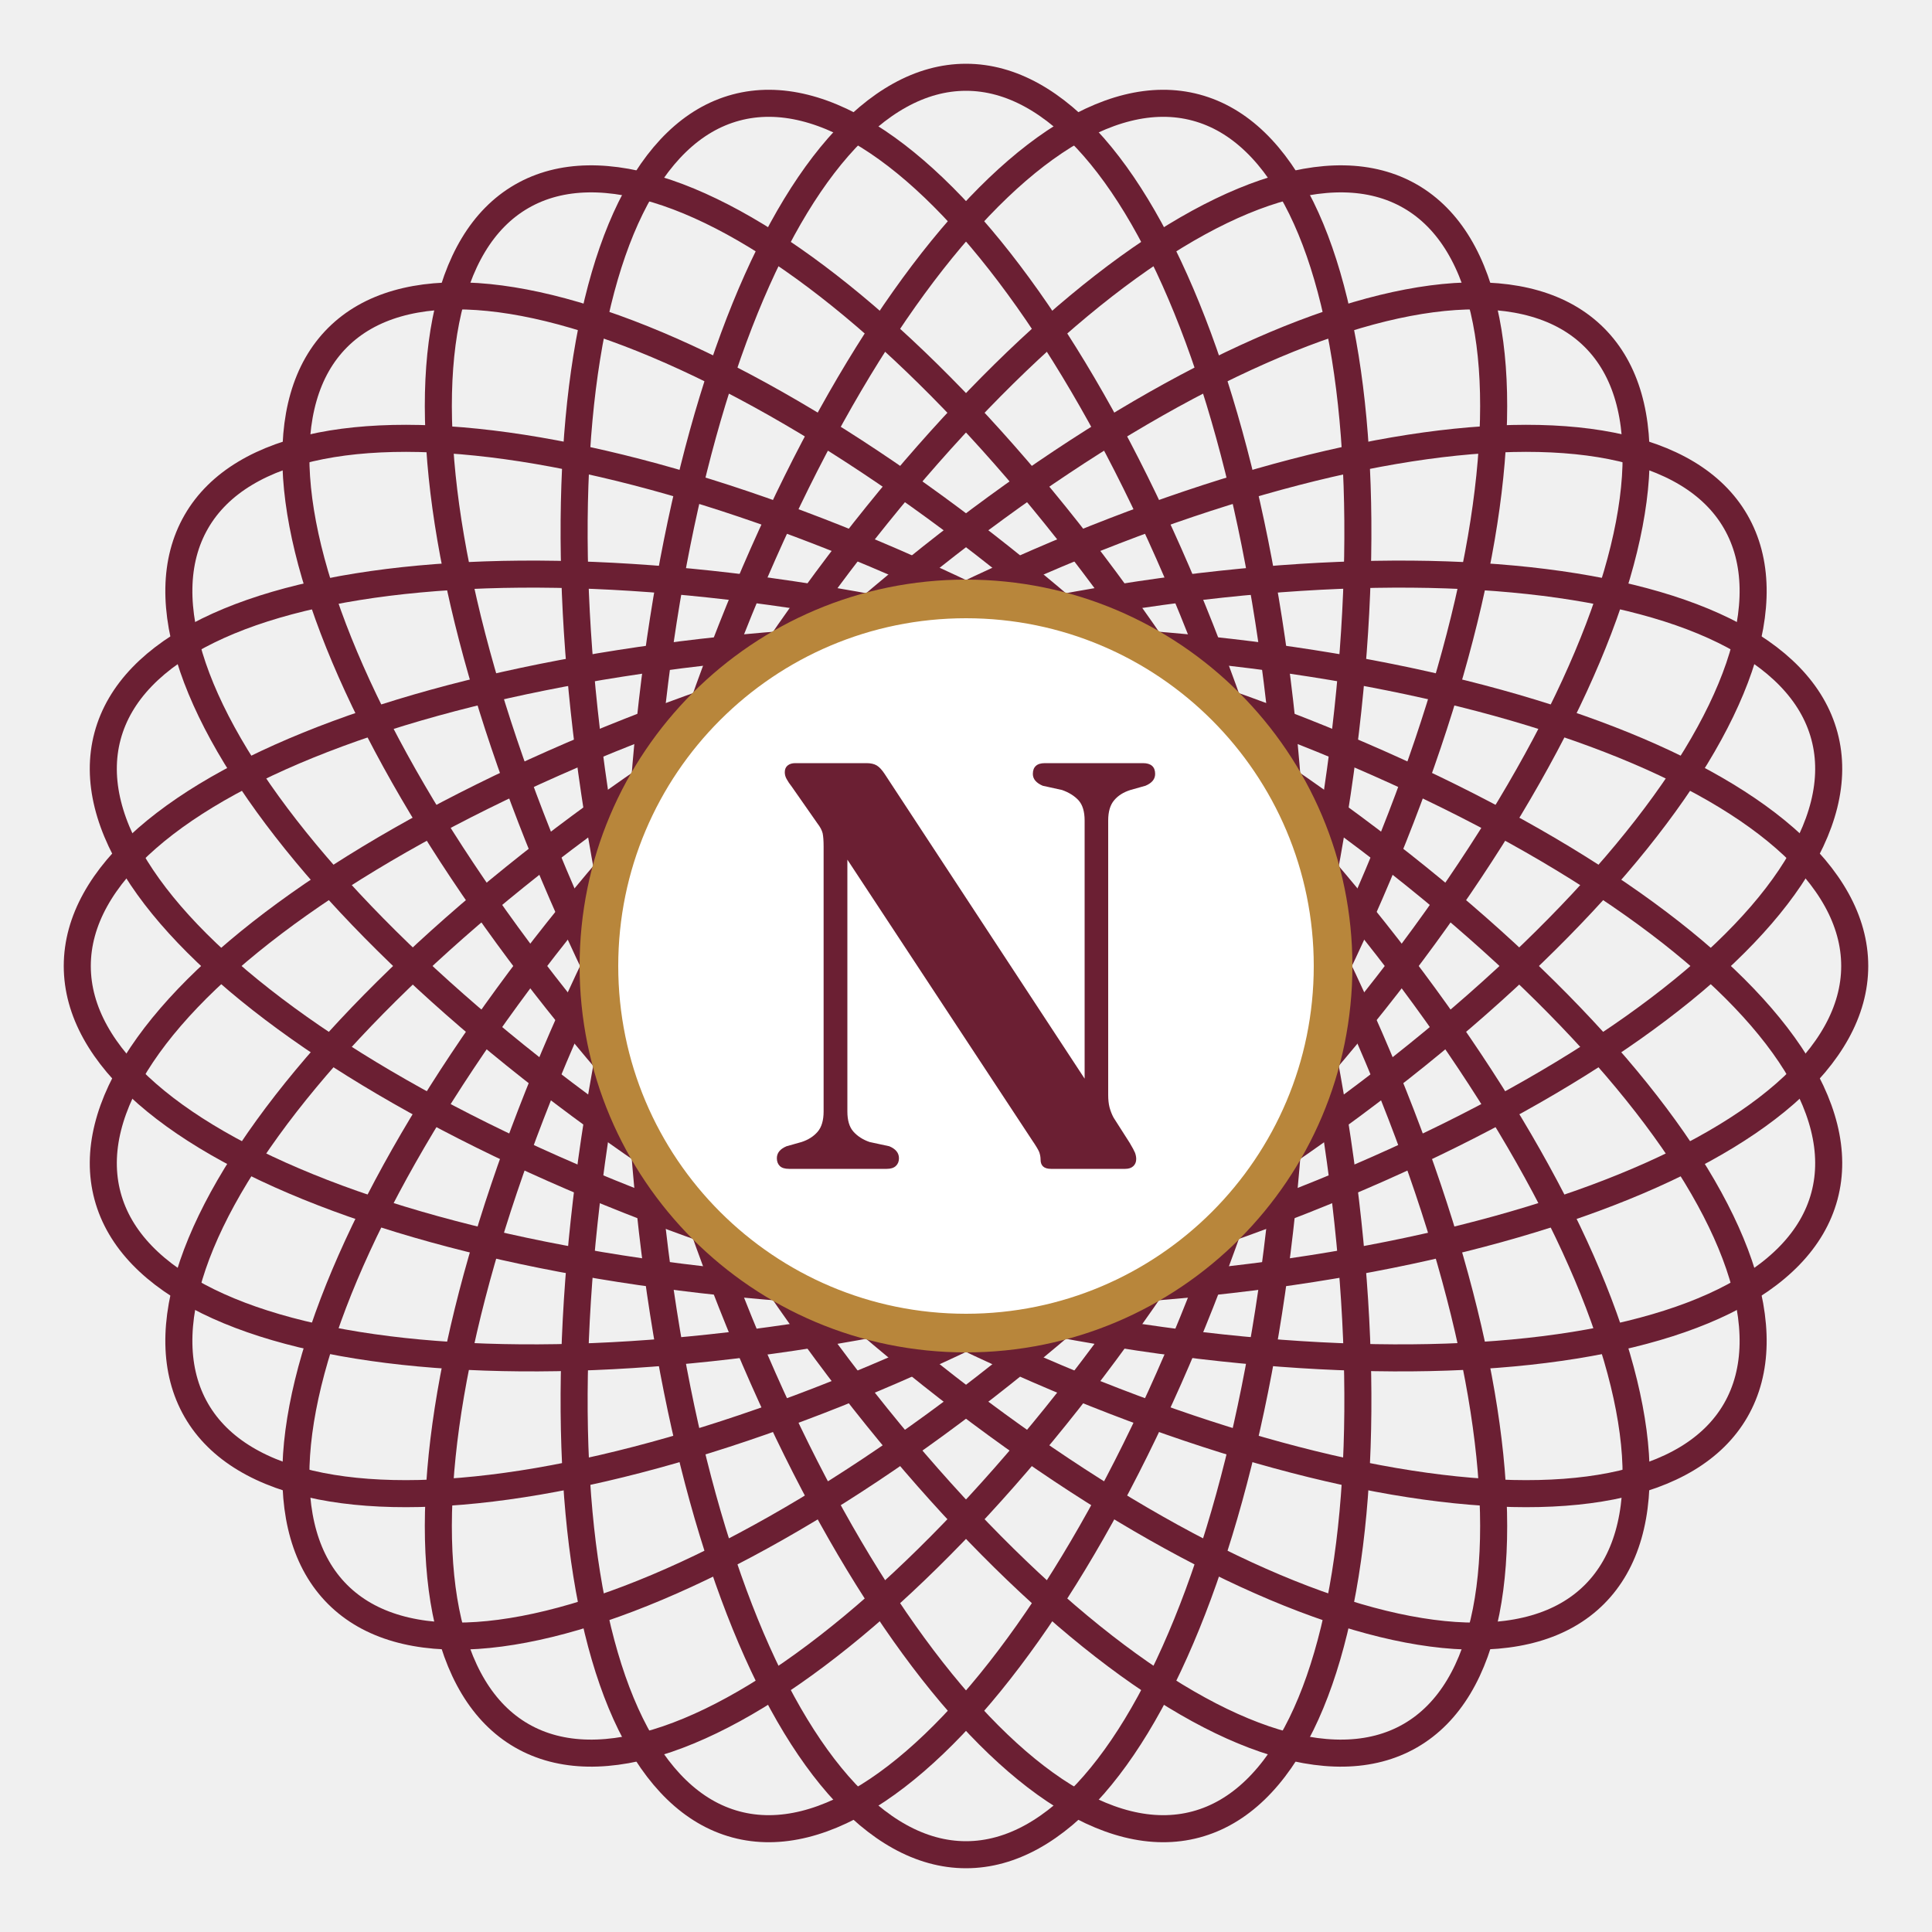
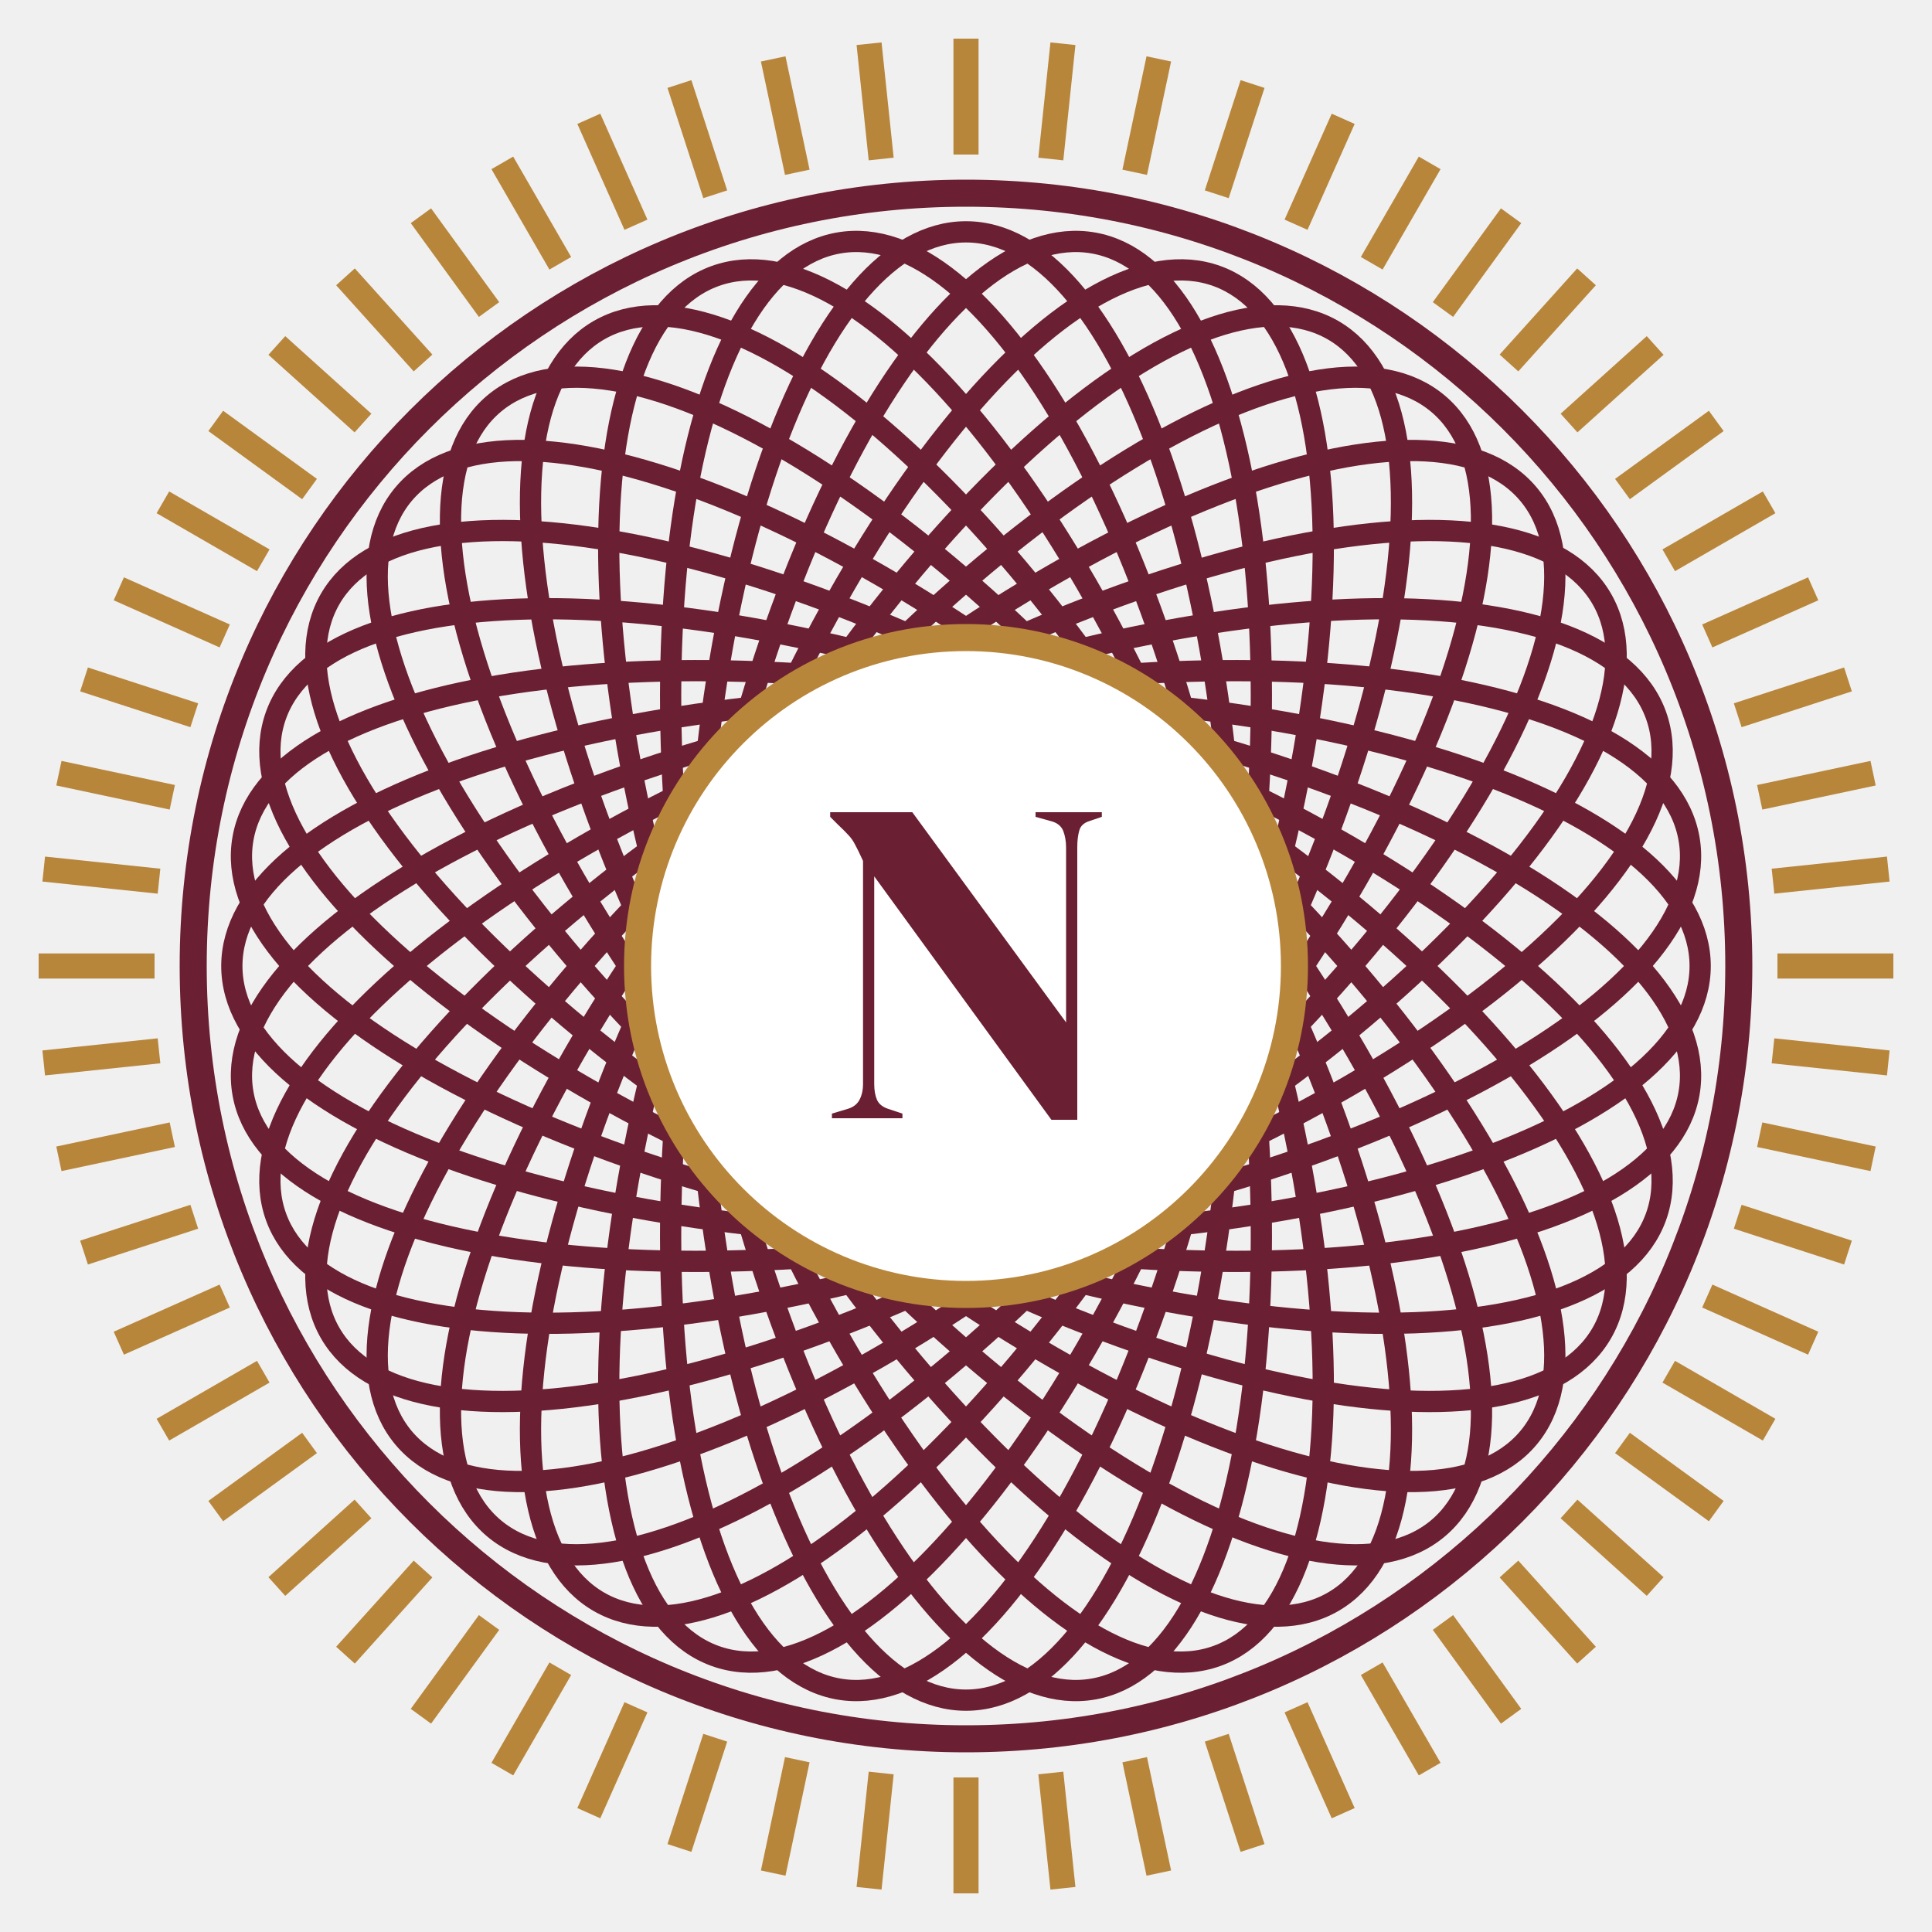
<svg xmlns="http://www.w3.org/2000/svg" viewBox="0 0 100 100">
-   <g fill="none" stroke="#6B1F33" stroke-width="1.4">
-     <ellipse cx="50" cy="50" rx="46" ry="17" transform="rotate(0 50 50)" />
-     <ellipse cx="50" cy="50" rx="46" ry="17" transform="rotate(15 50 50)" />
-     <ellipse cx="50" cy="50" rx="46" ry="17" transform="rotate(30 50 50)" />
-     <ellipse cx="50" cy="50" rx="46" ry="17" transform="rotate(45 50 50)" />
-     <ellipse cx="50" cy="50" rx="46" ry="17" transform="rotate(60 50 50)" />
-     <ellipse cx="50" cy="50" rx="46" ry="17" transform="rotate(75 50 50)" />
-     <ellipse cx="50" cy="50" rx="46" ry="17" transform="rotate(90 50 50)" />
-     <ellipse cx="50" cy="50" rx="46" ry="17" transform="rotate(105 50 50)" />
-     <ellipse cx="50" cy="50" rx="46" ry="17" transform="rotate(120 50 50)" />
-     <ellipse cx="50" cy="50" rx="46" ry="17" transform="rotate(135 50 50)" />
-     <ellipse cx="50" cy="50" rx="46" ry="17" transform="rotate(150 50 50)" />
-     <ellipse cx="50" cy="50" rx="46" ry="17" transform="rotate(165 50 50)" />
+   <g stroke="#B8863B" stroke-width="1.3">
+     <line x1="50" y1="2" x2="50" y2="8" transform="rotate(0 50 50)" />
+     <line x1="50" y1="2" x2="50" y2="8" transform="rotate(6 50 50)" />
+     <line x1="50" y1="2" x2="50" y2="8" transform="rotate(12 50 50)" />
+     <line x1="50" y1="2" x2="50" y2="8" transform="rotate(18 50 50)" />
+     <line x1="50" y1="2" x2="50" y2="8" transform="rotate(24 50 50)" />
+     <line x1="50" y1="2" x2="50" y2="8" transform="rotate(30 50 50)" />
+     <line x1="50" y1="2" x2="50" y2="8" transform="rotate(36 50 50)" />
+     <line x1="50" y1="2" x2="50" y2="8" transform="rotate(42 50 50)" />
+     <line x1="50" y1="2" x2="50" y2="8" transform="rotate(48 50 50)" />
+     <line x1="50" y1="2" x2="50" y2="8" transform="rotate(54 50 50)" />
+     <line x1="50" y1="2" x2="50" y2="8" transform="rotate(60 50 50)" />
+     <line x1="50" y1="2" x2="50" y2="8" transform="rotate(66 50 50)" />
+     <line x1="50" y1="2" x2="50" y2="8" transform="rotate(72 50 50)" />
+     <line x1="50" y1="2" x2="50" y2="8" transform="rotate(78 50 50)" />
+     <line x1="50" y1="2" x2="50" y2="8" transform="rotate(84 50 50)" />
+     <line x1="50" y1="2" x2="50" y2="8" transform="rotate(90 50 50)" />
+     <line x1="50" y1="2" x2="50" y2="8" transform="rotate(96 50 50)" />
+     <line x1="50" y1="2" x2="50" y2="8" transform="rotate(102 50 50)" />
+     <line x1="50" y1="2" x2="50" y2="8" transform="rotate(108 50 50)" />
+     <line x1="50" y1="2" x2="50" y2="8" transform="rotate(114 50 50)" />
+     <line x1="50" y1="2" x2="50" y2="8" transform="rotate(120 50 50)" />
+     <line x1="50" y1="2" x2="50" y2="8" transform="rotate(126 50 50)" />
+     <line x1="50" y1="2" x2="50" y2="8" transform="rotate(132 50 50)" />
+     <line x1="50" y1="2" x2="50" y2="8" transform="rotate(138 50 50)" />
+     <line x1="50" y1="2" x2="50" y2="8" transform="rotate(144 50 50)" />
+     <line x1="50" y1="2" x2="50" y2="8" transform="rotate(150 50 50)" />
+     <line x1="50" y1="2" x2="50" y2="8" transform="rotate(156 50 50)" />
+     <line x1="50" y1="2" x2="50" y2="8" transform="rotate(162 50 50)" />
+     <line x1="50" y1="2" x2="50" y2="8" transform="rotate(168 50 50)" />
+     <line x1="50" y1="2" x2="50" y2="8" transform="rotate(174 50 50)" />
+     <line x1="50" y1="2" x2="50" y2="8" transform="rotate(180 50 50)" />
+     <line x1="50" y1="2" x2="50" y2="8" transform="rotate(186 50 50)" />
+     <line x1="50" y1="2" x2="50" y2="8" transform="rotate(192 50 50)" />
+     <line x1="50" y1="2" x2="50" y2="8" transform="rotate(198 50 50)" />
+     <line x1="50" y1="2" x2="50" y2="8" transform="rotate(204 50 50)" />
+     <line x1="50" y1="2" x2="50" y2="8" transform="rotate(210 50 50)" />
+     <line x1="50" y1="2" x2="50" y2="8" transform="rotate(216 50 50)" />
+     <line x1="50" y1="2" x2="50" y2="8" transform="rotate(222 50 50)" />
+     <line x1="50" y1="2" x2="50" y2="8" transform="rotate(228 50 50)" />
+     <line x1="50" y1="2" x2="50" y2="8" transform="rotate(234 50 50)" />
+     <line x1="50" y1="2" x2="50" y2="8" transform="rotate(240 50 50)" />
+     <line x1="50" y1="2" x2="50" y2="8" transform="rotate(246 50 50)" />
+     <line x1="50" y1="2" x2="50" y2="8" transform="rotate(252 50 50)" />
+     <line x1="50" y1="2" x2="50" y2="8" transform="rotate(258 50 50)" />
+     <line x1="50" y1="2" x2="50" y2="8" transform="rotate(264 50 50)" />
+     <line x1="50" y1="2" x2="50" y2="8" transform="rotate(270 50 50)" />
+     <line x1="50" y1="2" x2="50" y2="8" transform="rotate(276 50 50)" />
+     <line x1="50" y1="2" x2="50" y2="8" transform="rotate(282 50 50)" />
+     <line x1="50" y1="2" x2="50" y2="8" transform="rotate(288 50 50)" />
+     <line x1="50" y1="2" x2="50" y2="8" transform="rotate(294 50 50)" />
+     <line x1="50" y1="2" x2="50" y2="8" transform="rotate(300 50 50)" />
+     <line x1="50" y1="2" x2="50" y2="8" transform="rotate(306 50 50)" />
+     <line x1="50" y1="2" x2="50" y2="8" transform="rotate(312 50 50)" />
+     <line x1="50" y1="2" x2="50" y2="8" transform="rotate(318 50 50)" />
+     <line x1="50" y1="2" x2="50" y2="8" transform="rotate(324 50 50)" />
+     <line x1="50" y1="2" x2="50" y2="8" transform="rotate(330 50 50)" />
+     <line x1="50" y1="2" x2="50" y2="8" transform="rotate(336 50 50)" />
+     <line x1="50" y1="2" x2="50" y2="8" transform="rotate(342 50 50)" />
+     <line x1="50" y1="2" x2="50" y2="8" transform="rotate(348 50 50)" />
+     <line x1="50" y1="2" x2="50" y2="8" transform="rotate(354 50 50)" />
  </g>
-   <circle cx="50" cy="50" r="19" fill="#fff" />
-   <circle cx="50" cy="50" r="19" fill="none" stroke="#B8863B" stroke-width="2" />
-   <path d="M46.53 59.95L46.53 59.95Q46.53 60.2 46.37 60.35Q46.21 60.5 45.9 60.5L45.9 60.5L40.84 60.5Q40.51 60.5 40.36 60.35Q40.21 60.2 40.21 59.95L40.21 59.95Q40.21 59.54 40.71 59.33L40.71 59.33L41.49 59.11Q42.01 58.94 42.32 58.58Q42.63 58.22 42.63 57.53L42.63 57.53L42.63 43.82Q42.63 43.37 42.58 43.13Q42.52 42.89 42.31 42.62L42.31 42.62L40.99 40.73Q40.81 40.5 40.72 40.33Q40.62 40.16 40.62 39.97L40.62 39.97Q40.62 39.74 40.77 39.62Q40.92 39.5 41.16 39.5L41.16 39.5L44.85 39.5Q45.18 39.5 45.38 39.62Q45.58 39.74 45.79 40.06L45.79 40.06L56.52 56.41L56.14 57.62L56.14 42.47Q56.14 41.78 55.83 41.43Q55.51 41.08 54.97 40.89L54.97 40.89L53.97 40.67Q53.46 40.45 53.46 40.06L53.46 40.06Q53.46 39.78 53.62 39.64Q53.77 39.5 54.09 39.5L54.09 39.5L59.16 39.5Q59.47 39.5 59.63 39.64Q59.79 39.78 59.79 40.06L59.79 40.06Q59.79 40.46 59.29 40.67L59.29 40.67L58.51 40.89Q57.97 41.06 57.67 41.42Q57.36 41.78 57.36 42.47L57.36 42.47L57.36 56.68Q57.36 57.04 57.43 57.32Q57.51 57.61 57.64 57.85L57.64 57.85L58.47 59.15Q58.68 59.5 58.75 59.67Q58.81 59.84 58.81 59.99L58.81 59.99Q58.81 60.22 58.66 60.36Q58.51 60.5 58.24 60.5L58.24 60.5L54.4 60.5Q53.86 60.5 53.86 60.02L53.86 60.02Q53.86 59.83 53.79 59.63Q53.71 59.44 53.43 59.03L53.43 59.03L43.02 43.22L43.86 42.59L43.86 57.53Q43.86 58.22 44.17 58.57Q44.49 58.93 45.01 59.11L45.01 59.11L46.03 59.33Q46.53 59.54 46.53 59.95" fill="#6B1F33" />
+   <circle cx="50" cy="50" r="40" fill="none" stroke="#6B1F33" stroke-width="1.4" />
+   <g fill="none" stroke="#6B1F33" stroke-width="1.1">
+     <ellipse cx="50" cy="50" rx="38" ry="14" transform="rotate(0 50 50)" />
+     <ellipse cx="50" cy="50" rx="38" ry="14" transform="rotate(10 50 50)" />
+     <ellipse cx="50" cy="50" rx="38" ry="14" transform="rotate(20 50 50)" />
+     <ellipse cx="50" cy="50" rx="38" ry="14" transform="rotate(30 50 50)" />
+     <ellipse cx="50" cy="50" rx="38" ry="14" transform="rotate(40 50 50)" />
+     <ellipse cx="50" cy="50" rx="38" ry="14" transform="rotate(50 50 50)" />
+     <ellipse cx="50" cy="50" rx="38" ry="14" transform="rotate(60 50 50)" />
+     <ellipse cx="50" cy="50" rx="38" ry="14" transform="rotate(70 50 50)" />
+     <ellipse cx="50" cy="50" rx="38" ry="14" transform="rotate(80 50 50)" />
+     <ellipse cx="50" cy="50" rx="38" ry="14" transform="rotate(90 50 50)" />
+     <ellipse cx="50" cy="50" rx="38" ry="14" transform="rotate(100 50 50)" />
+     <ellipse cx="50" cy="50" rx="38" ry="14" transform="rotate(110 50 50)" />
+     <ellipse cx="50" cy="50" rx="38" ry="14" transform="rotate(120 50 50)" />
+     <ellipse cx="50" cy="50" rx="38" ry="14" transform="rotate(130 50 50)" />
+     <ellipse cx="50" cy="50" rx="38" ry="14" transform="rotate(140 50 50)" />
+     <ellipse cx="50" cy="50" rx="38" ry="14" transform="rotate(150 50 50)" />
+     <ellipse cx="50" cy="50" rx="38" ry="14" transform="rotate(160 50 50)" />
+     <ellipse cx="50" cy="50" rx="38" ry="14" transform="rotate(170 50 50)" />
+   </g>
+   <circle cx="50" cy="50" r="17" fill="#fff" stroke="#B8863B" stroke-width="1.4" />
+   <path d="M46.71 57.88L43.06 57.88L43.06 57.64L43.86 57.4Q44.29 57.28 44.48 56.94Q44.67 56.59 44.67 56.11L44.67 56.11L44.67 44.56Q44.41 43.99 44.25 43.7Q44.1 43.41 43.9 43.21Q43.71 43 43.38 42.69L43.38 42.69L42.97 42.28L42.97 42.04L47.22 42.04L55.18 52.92L55.18 43.87Q55.18 43.39 55.03 43Q54.87 42.62 54.39 42.5L54.39 42.5L53.6 42.28L53.6 42.04L57.03 42.04L57.03 42.28L56.38 42.5Q55.95 42.64 55.86 43Q55.76 43.36 55.76 43.84L55.76 43.84L55.76 57.96L54.42 57.96L45.25 45.36L45.25 56.11Q45.25 56.59 45.39 56.92Q45.54 57.26 45.99 57.4L45.99 57.4L46.71 57.64L46.71 57.88" fill="#6B1F33" />
</svg>
